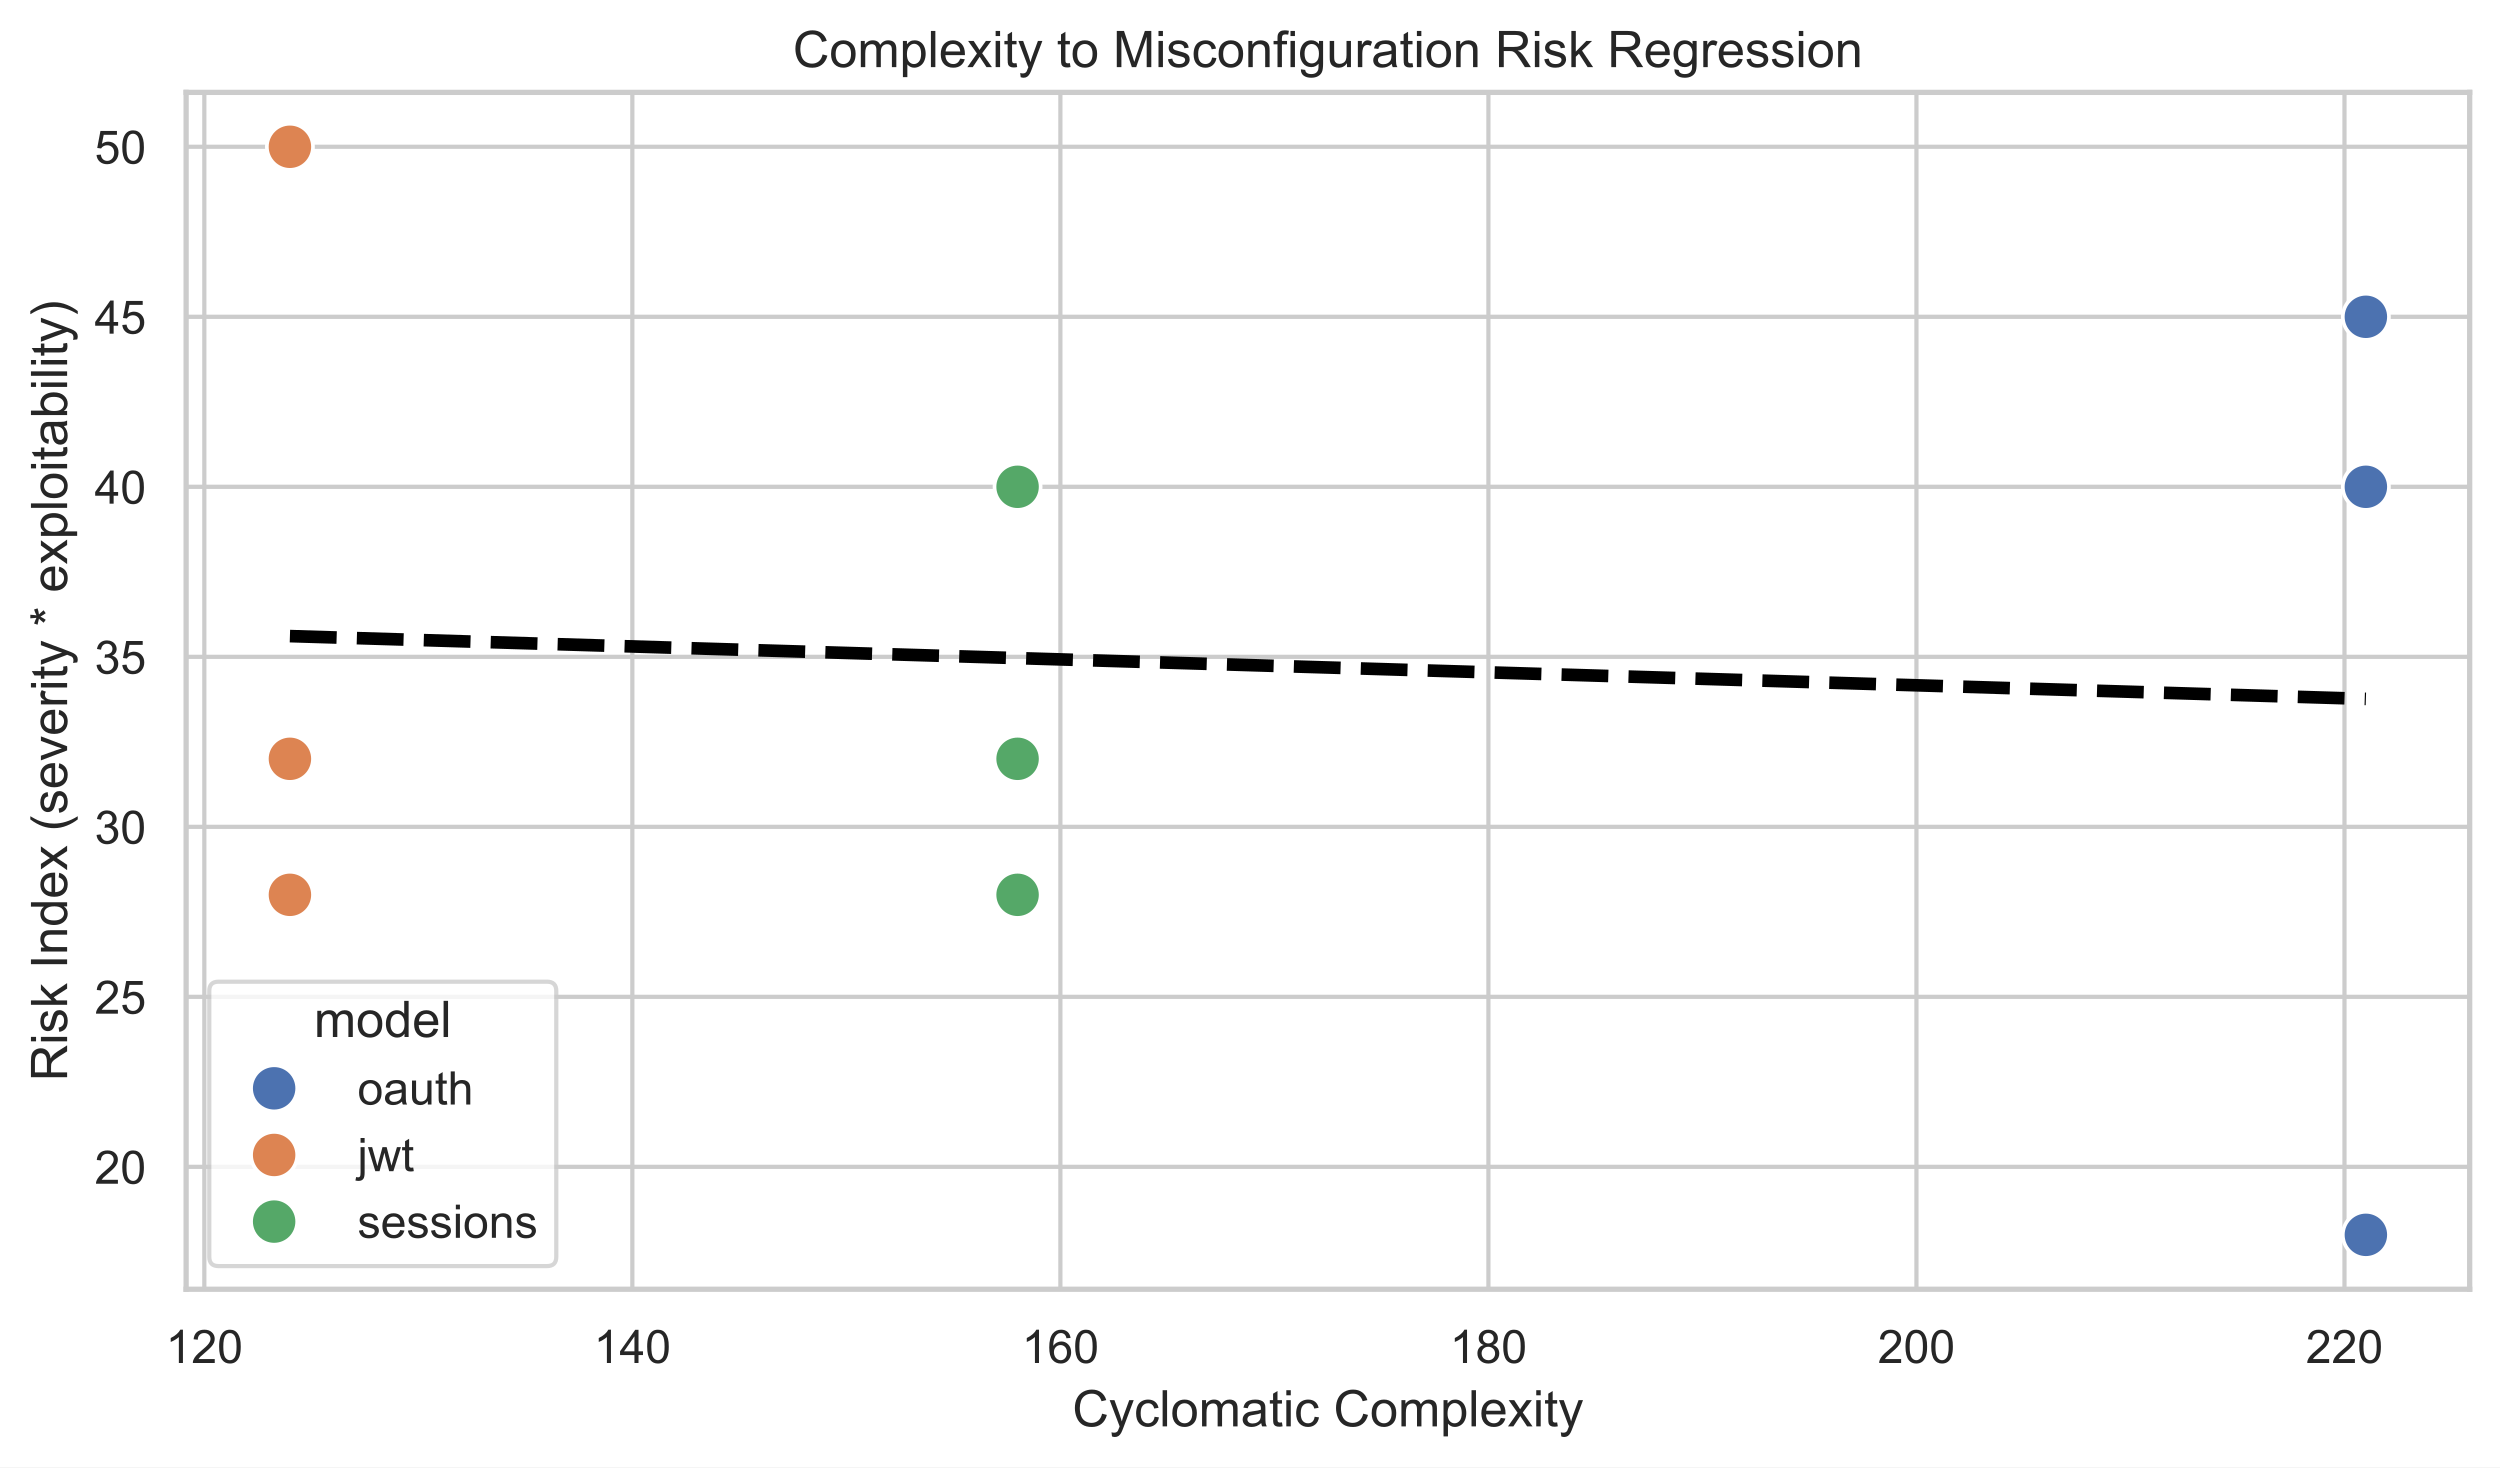
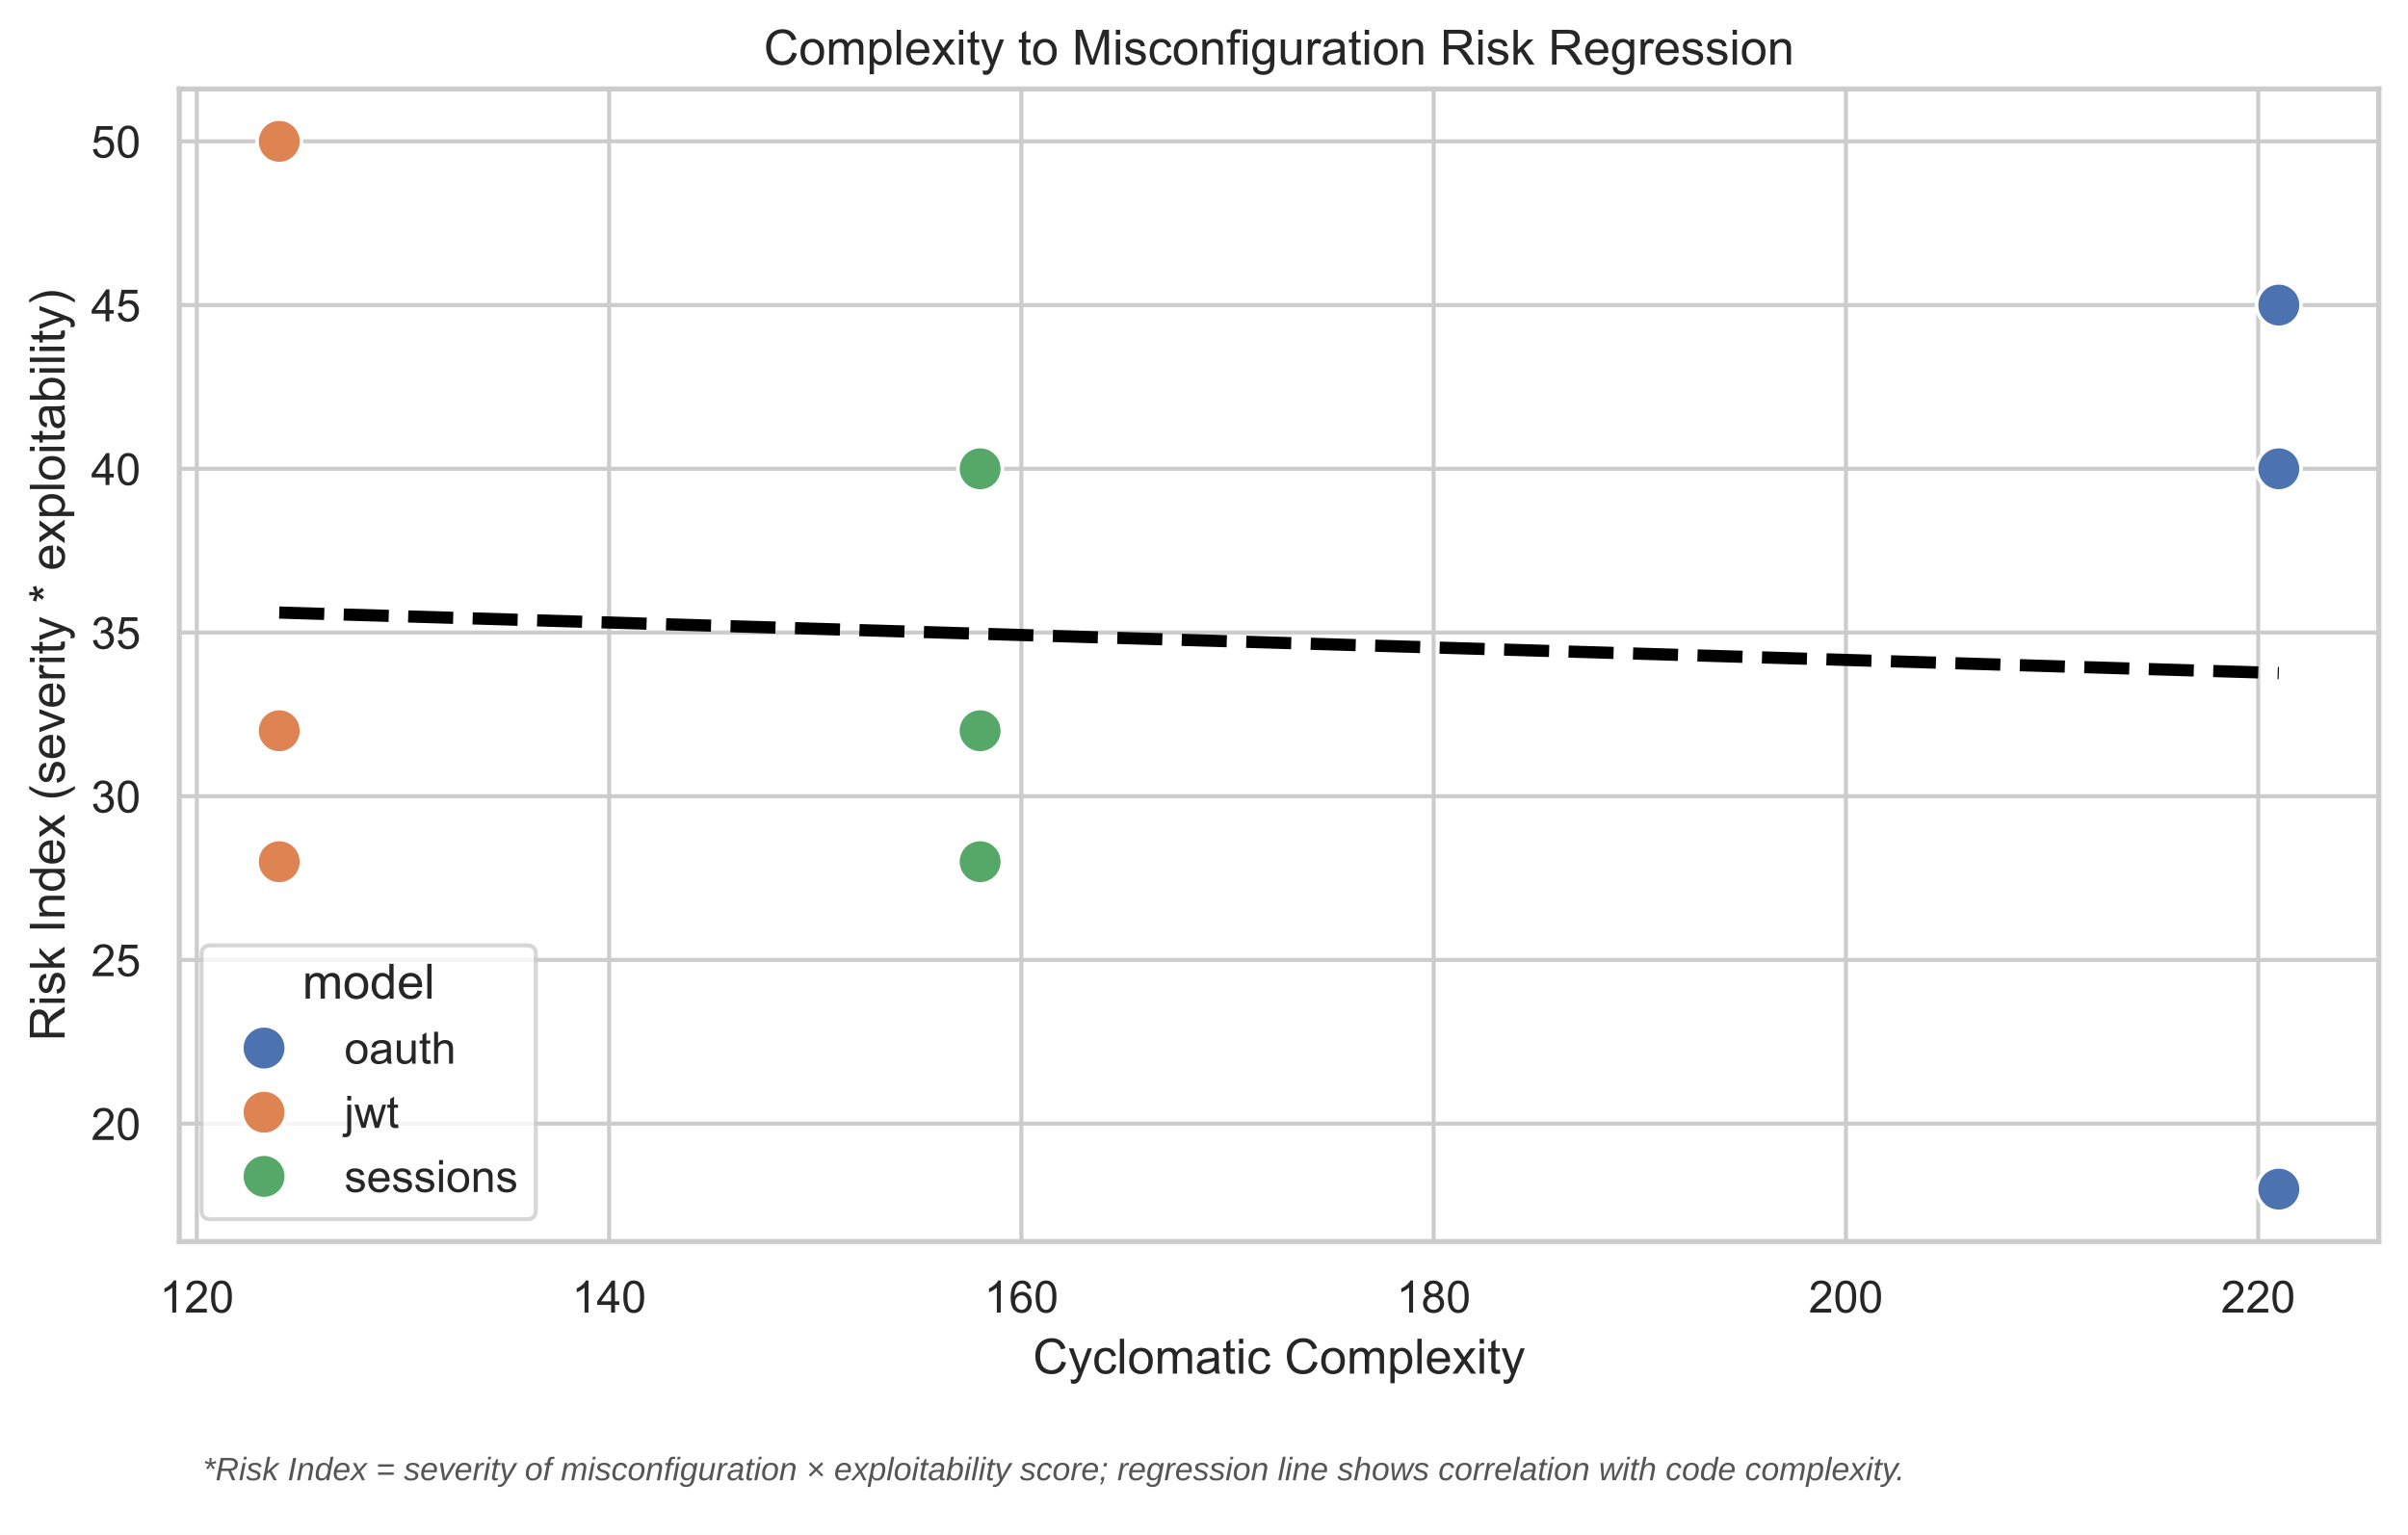
- <svg xmlns="http://www.w3.org/2000/svg" xmlns:xlink="http://www.w3.org/1999/xlink" width="593.64pt" height="348.426pt" viewBox="0 0 593.64 348.426" version="1.1">
+ <svg xmlns="http://www.w3.org/2000/svg" xmlns:xlink="http://www.w3.org/1999/xlink" width="593.64pt" height="378.426pt" viewBox="0 0 593.64 378.426" version="1.1">
  <defs>
    <style type="text/css">*{stroke-linejoin: round; stroke-linecap: butt}</style>
  </defs>
  <g id="figure_1">
    <g id="patch_1">
-       <path d="M 0 348.426  L 593.64 348.426  L 593.64 0  L 0 0  z " style="fill: #ffffff" />
+       <path d="M 0 378.426  L 593.64 378.426  L 593.64 0  L 0 0  z " style="fill: #ffffff" />
    </g>
    <g id="axes_1">
      <g id="patch_2">
        <path d="M 44.196 306.14  L 586.44 306.14  L 586.44 21.936  L 44.196 21.936  z " style="fill: #ffffff" />
      </g>
      <g id="matplotlib.axis_1">
        <g id="xtick_1">
          <g id="line2d_1">
            <path d="M 48.516 306.14  L 48.516 21.936  " clip-path="url(#p06d125e34f)" style="fill: none; stroke: #cccccc; stroke-linecap: round" />
          </g>
          <g id="text_1">
            <g style="fill: #262626" transform="translate(39.34012 323.6488) scale(0.11 -0.11)">
              <defs>
                <path id="ArialMT-14" d="M 2384 0  L 1822 0  L 1822 3584  Q 1619 3391 1289 3197  Q 959 3003 697 2906  L 697 3450  Q 1169 3672 1522 3987  Q 1875 4303 2022 4600  L 2384 4600  L 2384 0  z " transform="scale(0.015625)" />
                <path id="ArialMT-15" d="M 3222 541  L 3222 0  L 194 0  Q 188 203 259 391  Q 375 700 629 1000  Q 884 1300 1366 1694  Q 2113 2306 2375 2664  Q 2638 3022 2638 3341  Q 2638 3675 2398 3904  Q 2159 4134 1775 4134  Q 1369 4134 1125 3890  Q 881 3647 878 3216  L 300 3275  Q 359 3922 746 4261  Q 1134 4600 1788 4600  Q 2447 4600 2831 4234  Q 3216 3869 3216 3328  Q 3216 3053 3103 2787  Q 2991 2522 2730 2228  Q 2469 1934 1863 1422  Q 1356 997 1212 845  Q 1069 694 975 541  L 3222 541  z " transform="scale(0.015625)" />
                <path id="ArialMT-13" d="M 266 2259  Q 266 3072 433 3567  Q 600 4063 929 4331  Q 1259 4600 1759 4600  Q 2128 4600 2406 4451  Q 2684 4303 2865 4023  Q 3047 3744 3150 3342  Q 3253 2941 3253 2259  Q 3253 1453 3087 958  Q 2922 463 2592 192  Q 2263 -78 1759 -78  Q 1097 -78 719 397  Q 266 969 266 2259  z M 844 2259  Q 844 1131 1108 757  Q 1372 384 1759 384  Q 2147 384 2411 759  Q 2675 1134 2675 2259  Q 2675 3391 2411 3762  Q 2147 4134 1753 4134  Q 1366 4134 1134 3806  Q 844 3388 844 2259  z " transform="scale(0.015625)" />
              </defs>
              <use xlink:href="#ArialMT-14" />
              <use xlink:href="#ArialMT-15" transform="translate(55.60938 0)" />
              <use xlink:href="#ArialMT-13" transform="translate(111.2188 0)" />
            </g>
          </g>
        </g>
        <g id="xtick_2">
          <g id="line2d_2">
            <path d="M 150.155 306.14  L 150.155 21.936  " clip-path="url(#p06d125e34f)" style="fill: none; stroke: #cccccc; stroke-linecap: round" />
          </g>
          <g id="text_2">
            <g style="fill: #262626" transform="translate(140.979 323.6488) scale(0.11 -0.11)">
              <defs>
                <path id="ArialMT-17" d="M 2069 0  L 2069 1097  L 81 1097  L 81 1613  L 2172 4581  L 2631 4581  L 2631 1613  L 3250 1613  L 3250 1097  L 2631 1097  L 2631 0  L 2069 0  z M 2069 1613  L 2069 3678  L 634 1613  L 2069 1613  z " transform="scale(0.015625)" />
              </defs>
              <use xlink:href="#ArialMT-14" />
              <use xlink:href="#ArialMT-17" transform="translate(55.60938 0)" />
              <use xlink:href="#ArialMT-13" transform="translate(111.2188 0)" />
            </g>
          </g>
        </g>
        <g id="xtick_3">
          <g id="line2d_3">
            <path d="M 251.794 306.14  L 251.794 21.936  " clip-path="url(#p06d125e34f)" style="fill: none; stroke: #cccccc; stroke-linecap: round" />
          </g>
          <g id="text_3">
            <g style="fill: #262626" transform="translate(242.618 323.6488) scale(0.11 -0.11)">
              <defs>
                <path id="ArialMT-19" d="M 3184 3459  L 2625 3416  Q 2550 3747 2413 3897  Q 2184 4138 1850 4138  Q 1581 4138 1378 3988  Q 1113 3794 959 3422  Q 806 3050 800 2363  Q 1003 2672 1297 2822  Q 1591 2972 1913 2972  Q 2475 2972 2870 2558  Q 3266 2144 3266 1488  Q 3266 1056 3080 686  Q 2894 316 2569 119  Q 2244 -78 1831 -78  Q 1128 -78 684 439  Q 241 956 241 2144  Q 241 3472 731 4075  Q 1159 4600 1884 4600  Q 2425 4600 2770 4297  Q 3116 3994 3184 3459  z M 888 1484  Q 888 1194 1011 928  Q 1134 663 1356 523  Q 1578 384 1822 384  Q 2178 384 2434 671  Q 2691 959 2691 1453  Q 2691 1928 2437 2201  Q 2184 2475 1800 2475  Q 1419 2475 1153 2201  Q 888 1928 888 1484  z " transform="scale(0.015625)" />
              </defs>
              <use xlink:href="#ArialMT-14" />
              <use xlink:href="#ArialMT-19" transform="translate(55.60938 0)" />
              <use xlink:href="#ArialMT-13" transform="translate(111.2188 0)" />
            </g>
          </g>
        </g>
        <g id="xtick_4">
          <g id="line2d_4">
            <path d="M 353.432 306.14  L 353.432 21.936  " clip-path="url(#p06d125e34f)" style="fill: none; stroke: #cccccc; stroke-linecap: round" />
          </g>
          <g id="text_4">
            <g style="fill: #262626" transform="translate(344.2569 323.6488) scale(0.11 -0.11)">
              <defs>
                <path id="ArialMT-1b" d="M 1131 2484  Q 781 2613 612 2850  Q 444 3088 444 3419  Q 444 3919 803 4259  Q 1163 4600 1759 4600  Q 2359 4600 2725 4251  Q 3091 3903 3091 3403  Q 3091 3084 2923 2848  Q 2756 2613 2416 2484  Q 2838 2347 3058 2040  Q 3278 1734 3278 1309  Q 3278 722 2862 322  Q 2447 -78 1769 -78  Q 1091 -78 675 323  Q 259 725 259 1325  Q 259 1772 486 2073  Q 713 2375 1131 2484  z M 1019 3438  Q 1019 3113 1228 2906  Q 1438 2700 1772 2700  Q 2097 2700 2305 2904  Q 2513 3109 2513 3406  Q 2513 3716 2298 3927  Q 2084 4138 1766 4138  Q 1444 4138 1231 3931  Q 1019 3725 1019 3438  z M 838 1322  Q 838 1081 952 856  Q 1066 631 1291 507  Q 1516 384 1775 384  Q 2178 384 2440 643  Q 2703 903 2703 1303  Q 2703 1709 2433 1975  Q 2163 2241 1756 2241  Q 1359 2241 1098 1978  Q 838 1716 838 1322  z " transform="scale(0.015625)" />
              </defs>
              <use xlink:href="#ArialMT-14" />
              <use xlink:href="#ArialMT-1b" transform="translate(55.60938 0)" />
              <use xlink:href="#ArialMT-13" transform="translate(111.2188 0)" />
            </g>
          </g>
        </g>
        <g id="xtick_5">
          <g id="line2d_5">
            <path d="M 455.071 306.14  L 455.071 21.936  " clip-path="url(#p06d125e34f)" style="fill: none; stroke: #cccccc; stroke-linecap: round" />
          </g>
          <g id="text_5">
            <g style="fill: #262626" transform="translate(445.8958 323.6488) scale(0.11 -0.11)">
              <use xlink:href="#ArialMT-15" />
              <use xlink:href="#ArialMT-13" transform="translate(55.60938 0)" />
              <use xlink:href="#ArialMT-13" transform="translate(111.2188 0)" />
            </g>
          </g>
        </g>
        <g id="xtick_6">
          <g id="line2d_6">
            <path d="M 556.71 306.14  L 556.71 21.936  " clip-path="url(#p06d125e34f)" style="fill: none; stroke: #cccccc; stroke-linecap: round" />
          </g>
          <g id="text_6">
            <g style="fill: #262626" transform="translate(547.5348 323.6488) scale(0.11 -0.11)">
              <use xlink:href="#ArialMT-15" />
              <use xlink:href="#ArialMT-15" transform="translate(55.60938 0)" />
              <use xlink:href="#ArialMT-13" transform="translate(111.2188 0)" />
            </g>
          </g>
        </g>
        <g id="text_7">
          <g style="fill: #262626" transform="translate(254.64 338.7001) scale(0.12 -0.12)">
            <defs>
              <path id="ArialMT-26" d="M 3763 1606  L 4369 1453  Q 4178 706 3683 314  Q 3188 -78 2472 -78  Q 1731 -78 1267 223  Q 803 525 561 1097  Q 319 1669 319 2325  Q 319 3041 592 3573  Q 866 4106 1370 4382  Q 1875 4659 2481 4659  Q 3169 4659 3637 4309  Q 4106 3959 4291 3325  L 3694 3184  Q 3534 3684 3231 3912  Q 2928 4141 2469 4141  Q 1941 4141 1586 3887  Q 1231 3634 1087 3207  Q 944 2781 944 2328  Q 944 1744 1114 1308  Q 1284 872 1643 656  Q 2003 441 2422 441  Q 2931 441 3284 734  Q 3638 1028 3763 1606  z " transform="scale(0.015625)" />
              <path id="ArialMT-5c" d="M 397 -1278  L 334 -750  Q 519 -800 656 -800  Q 844 -800 956 -737  Q 1069 -675 1141 -563  Q 1194 -478 1313 -144  Q 1328 -97 1363 -6  L 103 3319  L 709 3319  L 1400 1397  Q 1534 1031 1641 628  Q 1738 1016 1872 1384  L 2581 3319  L 3144 3319  L 1881 -56  Q 1678 -603 1566 -809  Q 1416 -1088 1222 -1217  Q 1028 -1347 759 -1347  Q 597 -1347 397 -1278  z " transform="scale(0.015625)" />
              <path id="ArialMT-46" d="M 2588 1216  L 3141 1144  Q 3050 572 2676 248  Q 2303 -75 1759 -75  Q 1078 -75 664 370  Q 250 816 250 1647  Q 250 2184 428 2587  Q 606 2991 970 3192  Q 1334 3394 1763 3394  Q 2303 3394 2647 3120  Q 2991 2847 3088 2344  L 2541 2259  Q 2463 2594 2264 2762  Q 2066 2931 1784 2931  Q 1359 2931 1093 2626  Q 828 2322 828 1663  Q 828 994 1084 691  Q 1341 388 1753 388  Q 2084 388 2306 591  Q 2528 794 2588 1216  z " transform="scale(0.015625)" />
              <path id="ArialMT-4f" d="M 409 0  L 409 4581  L 972 4581  L 972 0  L 409 0  z " transform="scale(0.015625)" />
              <path id="ArialMT-52" d="M 213 1659  Q 213 2581 725 3025  Q 1153 3394 1769 3394  Q 2453 3394 2887 2945  Q 3322 2497 3322 1706  Q 3322 1066 3130 698  Q 2938 331 2570 128  Q 2203 -75 1769 -75  Q 1072 -75 642 372  Q 213 819 213 1659  z M 791 1659  Q 791 1022 1069 705  Q 1347 388 1769 388  Q 2188 388 2466 706  Q 2744 1025 2744 1678  Q 2744 2294 2464 2611  Q 2184 2928 1769 2928  Q 1347 2928 1069 2612  Q 791 2297 791 1659  z " transform="scale(0.015625)" />
              <path id="ArialMT-50" d="M 422 0  L 422 3319  L 925 3319  L 925 2853  Q 1081 3097 1340 3245  Q 1600 3394 1931 3394  Q 2300 3394 2536 3241  Q 2772 3088 2869 2813  Q 3263 3394 3894 3394  Q 4388 3394 4653 3120  Q 4919 2847 4919 2278  L 4919 0  L 4359 0  L 4359 2091  Q 4359 2428 4304 2576  Q 4250 2725 4106 2815  Q 3963 2906 3769 2906  Q 3419 2906 3187 2673  Q 2956 2441 2956 1928  L 2956 0  L 2394 0  L 2394 2156  Q 2394 2531 2256 2718  Q 2119 2906 1806 2906  Q 1569 2906 1367 2781  Q 1166 2656 1075 2415  Q 984 2175 984 1722  L 984 0  L 422 0  z " transform="scale(0.015625)" />
              <path id="ArialMT-44" d="M 2588 409  Q 2275 144 1986 34  Q 1697 -75 1366 -75  Q 819 -75 525 192  Q 231 459 231 875  Q 231 1119 342 1320  Q 453 1522 633 1644  Q 813 1766 1038 1828  Q 1203 1872 1538 1913  Q 2219 1994 2541 2106  Q 2544 2222 2544 2253  Q 2544 2597 2384 2738  Q 2169 2928 1744 2928  Q 1347 2928 1158 2789  Q 969 2650 878 2297  L 328 2372  Q 403 2725 575 2942  Q 747 3159 1072 3276  Q 1397 3394 1825 3394  Q 2250 3394 2515 3294  Q 2781 3194 2906 3042  Q 3031 2891 3081 2659  Q 3109 2516 3109 2141  L 3109 1391  Q 3109 606 3145 398  Q 3181 191 3288 0  L 2700 0  Q 2613 175 2588 409  z M 2541 1666  Q 2234 1541 1622 1453  Q 1275 1403 1131 1340  Q 988 1278 909 1158  Q 831 1038 831 891  Q 831 666 1001 516  Q 1172 366 1500 366  Q 1825 366 2078 508  Q 2331 650 2450 897  Q 2541 1088 2541 1459  L 2541 1666  z " transform="scale(0.015625)" />
              <path id="ArialMT-57" d="M 1650 503  L 1731 6  Q 1494 -44 1306 -44  Q 1000 -44 831 53  Q 663 150 594 308  Q 525 466 525 972  L 525 2881  L 113 2881  L 113 3319  L 525 3319  L 525 4141  L 1084 4478  L 1084 3319  L 1650 3319  L 1650 2881  L 1084 2881  L 1084 941  Q 1084 700 1114 631  Q 1144 563 1211 522  Q 1278 481 1403 481  Q 1497 481 1650 503  z " transform="scale(0.015625)" />
              <path id="ArialMT-4c" d="M 425 3934  L 425 4581  L 988 4581  L 988 3934  L 425 3934  z M 425 0  L 425 3319  L 988 3319  L 988 0  L 425 0  z " transform="scale(0.015625)" />
              <path id="ArialMT-3" transform="scale(0.015625)" />
              <path id="ArialMT-53" d="M 422 -1272  L 422 3319  L 934 3319  L 934 2888  Q 1116 3141 1344 3267  Q 1572 3394 1897 3394  Q 2322 3394 2647 3175  Q 2972 2956 3137 2557  Q 3303 2159 3303 1684  Q 3303 1175 3120 767  Q 2938 359 2589 142  Q 2241 -75 1856 -75  Q 1575 -75 1351 44  Q 1128 163 984 344  L 984 -1272  L 422 -1272  z M 931 1641  Q 931 1000 1190 694  Q 1450 388 1819 388  Q 2194 388 2461 705  Q 2728 1022 2728 1688  Q 2728 2322 2467 2637  Q 2206 2953 1844 2953  Q 1484 2953 1207 2617  Q 931 2281 931 1641  z " transform="scale(0.015625)" />
              <path id="ArialMT-48" d="M 2694 1069  L 3275 997  Q 3138 488 2766 206  Q 2394 -75 1816 -75  Q 1088 -75 661 373  Q 234 822 234 1631  Q 234 2469 665 2931  Q 1097 3394 1784 3394  Q 2450 3394 2872 2941  Q 3294 2488 3294 1666  Q 3294 1616 3291 1516  L 816 1516  Q 847 969 1125 678  Q 1403 388 1819 388  Q 2128 388 2347 550  Q 2566 713 2694 1069  z M 847 1978  L 2700 1978  Q 2663 2397 2488 2606  Q 2219 2931 1791 2931  Q 1403 2931 1139 2672  Q 875 2413 847 1978  z " transform="scale(0.015625)" />
              <path id="ArialMT-5b" d="M 47 0  L 1259 1725  L 138 3319  L 841 3319  L 1350 2541  Q 1494 2319 1581 2169  Q 1719 2375 1834 2534  L 2394 3319  L 3066 3319  L 1919 1756  L 3153 0  L 2463 0  L 1781 1031  L 1600 1309  L 728 0  L 47 0  z " transform="scale(0.015625)" />
            </defs>
            <use xlink:href="#ArialMT-26" />
            <use xlink:href="#ArialMT-5c" transform="translate(72.21875 0)" />
            <use xlink:href="#ArialMT-46" transform="translate(122.2188 0)" />
            <use xlink:href="#ArialMT-4f" transform="translate(172.2188 0)" />
            <use xlink:href="#ArialMT-52" transform="translate(194.4375 0)" />
            <use xlink:href="#ArialMT-50" transform="translate(250.0469 0)" />
            <use xlink:href="#ArialMT-44" transform="translate(333.3438 0)" />
            <use xlink:href="#ArialMT-57" transform="translate(388.9531 0)" />
            <use xlink:href="#ArialMT-4c" transform="translate(416.7344 0)" />
            <use xlink:href="#ArialMT-46" transform="translate(438.9531 0)" />
            <use xlink:href="#ArialMT-3" transform="translate(488.9531 0)" />
            <use xlink:href="#ArialMT-26" transform="translate(516.7344 0)" />
            <use xlink:href="#ArialMT-52" transform="translate(588.9531 0)" />
            <use xlink:href="#ArialMT-50" transform="translate(644.5625 0)" />
            <use xlink:href="#ArialMT-53" transform="translate(727.8594 0)" />
            <use xlink:href="#ArialMT-4f" transform="translate(783.4688 0)" />
            <use xlink:href="#ArialMT-48" transform="translate(805.6875 0)" />
            <use xlink:href="#ArialMT-5b" transform="translate(861.2969 0)" />
            <use xlink:href="#ArialMT-4c" transform="translate(911.2969 0)" />
            <use xlink:href="#ArialMT-57" transform="translate(933.5156 0)" />
            <use xlink:href="#ArialMT-5c" transform="translate(961.2969 0)" />
          </g>
        </g>
      </g>
      <g id="matplotlib.axis_2">
        <g id="ytick_1">
          <g id="line2d_7">
            <path d="M 44.196 277.074  L 586.44 277.074  " clip-path="url(#p06d125e34f)" style="fill: none; stroke: #cccccc; stroke-linecap: round" />
          </g>
          <g id="text_8">
            <g style="fill: #262626" transform="translate(22.46195 281.0783) scale(0.11 -0.11)">
              <use xlink:href="#ArialMT-15" />
              <use xlink:href="#ArialMT-13" transform="translate(55.60938 0)" />
            </g>
          </g>
        </g>
        <g id="ytick_2">
          <g id="line2d_8">
            <path d="M 44.196 236.704  L 586.44 236.704  " clip-path="url(#p06d125e34f)" style="fill: none; stroke: #cccccc; stroke-linecap: round" />
          </g>
          <g id="text_9">
            <g style="fill: #262626" transform="translate(22.46195 240.7084) scale(0.11 -0.11)">
              <defs>
                <path id="ArialMT-18" d="M 266 1200  L 856 1250  Q 922 819 1161 601  Q 1400 384 1738 384  Q 2144 384 2425 690  Q 2706 997 2706 1503  Q 2706 1984 2436 2262  Q 2166 2541 1728 2541  Q 1456 2541 1237 2417  Q 1019 2294 894 2097  L 366 2166  L 809 4519  L 3088 4519  L 3088 3981  L 1259 3981  L 1013 2750  Q 1425 3038 1878 3038  Q 2478 3038 2890 2622  Q 3303 2206 3303 1553  Q 3303 931 2941 478  Q 2500 -78 1738 -78  Q 1113 -78 717 272  Q 322 622 266 1200  z " transform="scale(0.015625)" />
              </defs>
              <use xlink:href="#ArialMT-15" />
              <use xlink:href="#ArialMT-18" transform="translate(55.60938 0)" />
            </g>
          </g>
        </g>
        <g id="ytick_3">
          <g id="line2d_9">
            <path d="M 44.196 196.334  L 586.44 196.334  " clip-path="url(#p06d125e34f)" style="fill: none; stroke: #cccccc; stroke-linecap: round" />
          </g>
          <g id="text_10">
            <g style="fill: #262626" transform="translate(22.46195 200.3385) scale(0.11 -0.11)">
              <defs>
                <path id="ArialMT-16" d="M 269 1209  L 831 1284  Q 928 806 1161 595  Q 1394 384 1728 384  Q 2125 384 2398 659  Q 2672 934 2672 1341  Q 2672 1728 2419 1979  Q 2166 2231 1775 2231  Q 1616 2231 1378 2169  L 1441 2663  Q 1497 2656 1531 2656  Q 1891 2656 2178 2843  Q 2466 3031 2466 3422  Q 2466 3731 2256 3934  Q 2047 4138 1716 4138  Q 1388 4138 1169 3931  Q 950 3725 888 3313  L 325 3413  Q 428 3978 793 4289  Q 1159 4600 1703 4600  Q 2078 4600 2393 4439  Q 2709 4278 2876 4000  Q 3044 3722 3044 3409  Q 3044 3113 2884 2869  Q 2725 2625 2413 2481  Q 2819 2388 3044 2092  Q 3269 1797 3269 1353  Q 3269 753 2831 336  Q 2394 -81 1725 -81  Q 1122 -81 723 278  Q 325 638 269 1209  z " transform="scale(0.015625)" />
              </defs>
              <use xlink:href="#ArialMT-16" />
              <use xlink:href="#ArialMT-13" transform="translate(55.60938 0)" />
            </g>
          </g>
        </g>
        <g id="ytick_4">
          <g id="line2d_10">
            <path d="M 44.196 155.964  L 586.44 155.964  " clip-path="url(#p06d125e34f)" style="fill: none; stroke: #cccccc; stroke-linecap: round" />
          </g>
          <g id="text_11">
            <g style="fill: #262626" transform="translate(22.46195 159.9686) scale(0.11 -0.11)">
              <use xlink:href="#ArialMT-16" />
              <use xlink:href="#ArialMT-18" transform="translate(55.60938 0)" />
            </g>
          </g>
        </g>
        <g id="ytick_5">
          <g id="line2d_11">
            <path d="M 44.196 115.595  L 586.44 115.595  " clip-path="url(#p06d125e34f)" style="fill: none; stroke: #cccccc; stroke-linecap: round" />
          </g>
          <g id="text_12">
            <g style="fill: #262626" transform="translate(22.46195 119.5987) scale(0.11 -0.11)">
              <use xlink:href="#ArialMT-17" />
              <use xlink:href="#ArialMT-13" transform="translate(55.60938 0)" />
            </g>
          </g>
        </g>
        <g id="ytick_6">
          <g id="line2d_12">
            <path d="M 44.196 75.225  L 586.44 75.225  " clip-path="url(#p06d125e34f)" style="fill: none; stroke: #cccccc; stroke-linecap: round" />
          </g>
          <g id="text_13">
            <g style="fill: #262626" transform="translate(22.46195 79.22876) scale(0.11 -0.11)">
              <use xlink:href="#ArialMT-17" />
              <use xlink:href="#ArialMT-18" transform="translate(55.60938 0)" />
            </g>
          </g>
        </g>
        <g id="ytick_7">
          <g id="line2d_13">
            <path d="M 44.196 34.855  L 586.44 34.855  " clip-path="url(#p06d125e34f)" style="fill: none; stroke: #cccccc; stroke-linecap: round" />
          </g>
          <g id="text_14">
            <g style="fill: #262626" transform="translate(22.46195 38.85885) scale(0.11 -0.11)">
              <use xlink:href="#ArialMT-18" />
              <use xlink:href="#ArialMT-13" transform="translate(55.60938 0)" />
            </g>
          </g>
        </g>
        <g id="text_15">
          <g style="fill: #262626" transform="translate(15.93633 256.7328) rotate(-90) scale(0.12 -0.12)">
            <defs>
              <path id="ArialMT-35" d="M 503 0  L 503 4581  L 2534 4581  Q 3147 4581 3465 4457  Q 3784 4334 3975 4021  Q 4166 3709 4166 3331  Q 4166 2844 3850 2509  Q 3534 2175 2875 2084  Q 3116 1969 3241 1856  Q 3506 1613 3744 1247  L 4541 0  L 3778 0  L 3172 953  Q 2906 1366 2734 1584  Q 2563 1803 2427 1890  Q 2291 1978 2150 2013  Q 2047 2034 1813 2034  L 1109 2034  L 1109 0  L 503 0  z M 1109 2559  L 2413 2559  Q 2828 2559 3062 2645  Q 3297 2731 3419 2920  Q 3541 3109 3541 3331  Q 3541 3656 3305 3865  Q 3069 4075 2559 4075  L 1109 4075  L 1109 2559  z " transform="scale(0.015625)" />
              <path id="ArialMT-56" d="M 197 991  L 753 1078  Q 800 744 1014 566  Q 1228 388 1613 388  Q 2000 388 2187 545  Q 2375 703 2375 916  Q 2375 1106 2209 1216  Q 2094 1291 1634 1406  Q 1016 1563 777 1677  Q 538 1791 414 1992  Q 291 2194 291 2438  Q 291 2659 392 2848  Q 494 3038 669 3163  Q 800 3259 1026 3326  Q 1253 3394 1513 3394  Q 1903 3394 2198 3281  Q 2494 3169 2634 2976  Q 2775 2784 2828 2463  L 2278 2388  Q 2241 2644 2061 2787  Q 1881 2931 1553 2931  Q 1166 2931 1000 2803  Q 834 2675 834 2503  Q 834 2394 903 2306  Q 972 2216 1119 2156  Q 1203 2125 1616 2013  Q 2213 1853 2448 1751  Q 2684 1650 2818 1456  Q 2953 1263 2953 975  Q 2953 694 2789 445  Q 2625 197 2315 61  Q 2006 -75 1616 -75  Q 969 -75 630 194  Q 291 463 197 991  z " transform="scale(0.015625)" />
              <path id="ArialMT-4e" d="M 425 0  L 425 4581  L 988 4581  L 988 1969  L 2319 3319  L 3047 3319  L 1778 2088  L 3175 0  L 2481 0  L 1384 1697  L 988 1316  L 988 0  L 425 0  z " transform="scale(0.015625)" />
              <path id="ArialMT-2c" d="M 597 0  L 597 4581  L 1203 4581  L 1203 0  L 597 0  z " transform="scale(0.015625)" />
              <path id="ArialMT-51" d="M 422 0  L 422 3319  L 928 3319  L 928 2847  Q 1294 3394 1984 3394  Q 2284 3394 2536 3286  Q 2788 3178 2913 3003  Q 3038 2828 3088 2588  Q 3119 2431 3119 2041  L 3119 0  L 2556 0  L 2556 2019  Q 2556 2363 2490 2533  Q 2425 2703 2258 2804  Q 2091 2906 1866 2906  Q 1506 2906 1245 2678  Q 984 2450 984 1813  L 984 0  L 422 0  z " transform="scale(0.015625)" />
              <path id="ArialMT-47" d="M 2575 0  L 2575 419  Q 2259 -75 1647 -75  Q 1250 -75 917 144  Q 584 363 401 755  Q 219 1147 219 1656  Q 219 2153 384 2558  Q 550 2963 881 3178  Q 1213 3394 1622 3394  Q 1922 3394 2156 3267  Q 2391 3141 2538 2938  L 2538 4581  L 3097 4581  L 3097 0  L 2575 0  z M 797 1656  Q 797 1019 1065 703  Q 1334 388 1700 388  Q 2069 388 2326 689  Q 2584 991 2584 1609  Q 2584 2291 2321 2609  Q 2059 2928 1675 2928  Q 1300 2928 1048 2622  Q 797 2316 797 1656  z " transform="scale(0.015625)" />
              <path id="ArialMT-b" d="M 1497 -1347  Q 1031 -759 709 28  Q 388 816 388 1659  Q 388 2403 628 3084  Q 909 3875 1497 4659  L 1900 4659  Q 1522 4009 1400 3731  Q 1209 3300 1100 2831  Q 966 2247 966 1656  Q 966 153 1900 -1347  L 1497 -1347  z " transform="scale(0.015625)" />
              <path id="ArialMT-59" d="M 1344 0  L 81 3319  L 675 3319  L 1388 1331  Q 1503 1009 1600 663  Q 1675 925 1809 1294  L 2547 3319  L 3125 3319  L 1869 0  L 1344 0  z " transform="scale(0.015625)" />
              <path id="ArialMT-55" d="M 416 0  L 416 3319  L 922 3319  L 922 2816  Q 1116 3169 1280 3281  Q 1444 3394 1641 3394  Q 1925 3394 2219 3213  L 2025 2691  Q 1819 2813 1613 2813  Q 1428 2813 1281 2702  Q 1134 2591 1072 2394  Q 978 2094 978 1738  L 978 0  L 416 0  z " transform="scale(0.015625)" />
              <path id="ArialMT-d" d="M 200 3741  L 344 4184  Q 841 4009 1066 3881  Q 1006 4447 1003 4659  L 1456 4659  Q 1447 4350 1384 3884  Q 1706 4047 2122 4184  L 2266 3741  Q 1869 3609 1488 3566  Q 1678 3400 2025 2975  L 1650 2709  Q 1469 2956 1222 3381  Q 991 2941 816 2709  L 447 2975  Q 809 3422 966 3566  Q 563 3644 200 3741  z " transform="scale(0.015625)" />
              <path id="ArialMT-45" d="M 941 0  L 419 0  L 419 4581  L 981 4581  L 981 2947  Q 1338 3394 1891 3394  Q 2197 3394 2470 3270  Q 2744 3147 2920 2923  Q 3097 2700 3197 2384  Q 3297 2069 3297 1709  Q 3297 856 2875 390  Q 2453 -75 1863 -75  Q 1275 -75 941 416  L 941 0  z M 934 1684  Q 934 1088 1097 822  Q 1363 388 1816 388  Q 2184 388 2453 708  Q 2722 1028 2722 1663  Q 2722 2313 2464 2622  Q 2206 2931 1841 2931  Q 1472 2931 1203 2611  Q 934 2291 934 1684  z " transform="scale(0.015625)" />
              <path id="ArialMT-c" d="M 791 -1347  L 388 -1347  Q 1322 153 1322 1656  Q 1322 2244 1188 2822  Q 1081 3291 891 3722  Q 769 4003 388 4659  L 791 4659  Q 1378 3875 1659 3084  Q 1900 2403 1900 1659  Q 1900 816 1576 28  Q 1253 -759 791 -1347  z " transform="scale(0.015625)" />
            </defs>
            <use xlink:href="#ArialMT-35" />
            <use xlink:href="#ArialMT-4c" transform="translate(72.21875 0)" />
            <use xlink:href="#ArialMT-56" transform="translate(94.4375 0)" />
            <use xlink:href="#ArialMT-4e" transform="translate(144.4375 0)" />
            <use xlink:href="#ArialMT-3" transform="translate(194.4375 0)" />
            <use xlink:href="#ArialMT-2c" transform="translate(222.2188 0)" />
            <use xlink:href="#ArialMT-51" transform="translate(250 0)" />
            <use xlink:href="#ArialMT-47" transform="translate(305.6094 0)" />
            <use xlink:href="#ArialMT-48" transform="translate(361.2188 0)" />
            <use xlink:href="#ArialMT-5b" transform="translate(416.8281 0)" />
            <use xlink:href="#ArialMT-3" transform="translate(466.8281 0)" />
            <use xlink:href="#ArialMT-b" transform="translate(494.6094 0)" />
            <use xlink:href="#ArialMT-56" transform="translate(527.9062 0)" />
            <use xlink:href="#ArialMT-48" transform="translate(577.9062 0)" />
            <use xlink:href="#ArialMT-59" transform="translate(633.5156 0)" />
            <use xlink:href="#ArialMT-48" transform="translate(683.5156 0)" />
            <use xlink:href="#ArialMT-55" transform="translate(739.125 0)" />
            <use xlink:href="#ArialMT-4c" transform="translate(772.4219 0)" />
            <use xlink:href="#ArialMT-57" transform="translate(794.6406 0)" />
            <use xlink:href="#ArialMT-5c" transform="translate(822.4219 0)" />
            <use xlink:href="#ArialMT-3" transform="translate(872.4219 0)" />
            <use xlink:href="#ArialMT-d" transform="translate(900.2031 0)" />
            <use xlink:href="#ArialMT-3" transform="translate(939.125 0)" />
            <use xlink:href="#ArialMT-48" transform="translate(966.9062 0)" />
            <use xlink:href="#ArialMT-5b" transform="translate(1022.516 0)" />
            <use xlink:href="#ArialMT-53" transform="translate(1072.516 0)" />
            <use xlink:href="#ArialMT-4f" transform="translate(1128.125 0)" />
            <use xlink:href="#ArialMT-52" transform="translate(1150.344 0)" />
            <use xlink:href="#ArialMT-4c" transform="translate(1205.953 0)" />
            <use xlink:href="#ArialMT-57" transform="translate(1228.172 0)" />
            <use xlink:href="#ArialMT-44" transform="translate(1255.953 0)" />
            <use xlink:href="#ArialMT-45" transform="translate(1311.562 0)" />
            <use xlink:href="#ArialMT-4c" transform="translate(1367.172 0)" />
            <use xlink:href="#ArialMT-4f" transform="translate(1389.391 0)" />
            <use xlink:href="#ArialMT-4c" transform="translate(1411.609 0)" />
            <use xlink:href="#ArialMT-57" transform="translate(1433.828 0)" />
            <use xlink:href="#ArialMT-5c" transform="translate(1461.609 0)" />
            <use xlink:href="#ArialMT-c" transform="translate(1511.609 0)" />
          </g>
        </g>
      </g>
      <g id="PathCollection_1">
        <defs>
          <path id="C0_0_423cbbb9ad" d="M 0 5.477  C 1.453 5.477 2.846 4.9 3.873 3.873  C 4.9 2.846 5.477 1.453 5.477 -0  C 5.477 -1.453 4.9 -2.846 3.873 -3.873  C 2.846 -4.9 1.453 -5.477 0 -5.477  C -1.453 -5.477 -2.846 -4.9 -3.873 -3.873  C -4.9 -2.846 -5.477 -1.453 -5.477 0  C -5.477 1.453 -4.9 2.846 -3.873 3.873  C -2.846 4.9 -1.453 5.477 0 5.477  z " />
        </defs>
        <g clip-path="url(#p06d125e34f)">
          <use xlink:href="#C0_0_423cbbb9ad" x="561.792" y="75.225" style="fill: #4c72b0; stroke: #ffffff; stroke-width: 0.876" />
        </g>
        <g clip-path="url(#p06d125e34f)">
          <use xlink:href="#C0_0_423cbbb9ad" x="561.792" y="115.595" style="fill: #4c72b0; stroke: #ffffff; stroke-width: 0.876" />
        </g>
        <g clip-path="url(#p06d125e34f)">
          <use xlink:href="#C0_0_423cbbb9ad" x="561.792" y="293.222" style="fill: #4c72b0; stroke: #ffffff; stroke-width: 0.876" />
        </g>
        <g clip-path="url(#p06d125e34f)">
          <use xlink:href="#C0_0_423cbbb9ad" x="68.843" y="180.186" style="fill: #dd8452; stroke: #ffffff; stroke-width: 0.876" />
        </g>
        <g clip-path="url(#p06d125e34f)">
          <use xlink:href="#C0_0_423cbbb9ad" x="68.843" y="34.855" style="fill: #dd8452; stroke: #ffffff; stroke-width: 0.876" />
        </g>
        <g clip-path="url(#p06d125e34f)">
          <use xlink:href="#C0_0_423cbbb9ad" x="68.843" y="212.482" style="fill: #dd8452; stroke: #ffffff; stroke-width: 0.876" />
        </g>
        <g clip-path="url(#p06d125e34f)">
          <use xlink:href="#C0_0_423cbbb9ad" x="241.63" y="115.595" style="fill: #55a868; stroke: #ffffff; stroke-width: 0.876" />
        </g>
        <g clip-path="url(#p06d125e34f)">
          <use xlink:href="#C0_0_423cbbb9ad" x="241.63" y="212.482" style="fill: #55a868; stroke: #ffffff; stroke-width: 0.876" />
        </g>
        <g clip-path="url(#p06d125e34f)">
          <use xlink:href="#C0_0_423cbbb9ad" x="241.63" y="180.186" style="fill: #55a868; stroke: #ffffff; stroke-width: 0.876" />
        </g>
      </g>
      <g id="line2d_14" />
      <g id="line2d_15" />
      <g id="line2d_16" />
      <g id="patch_3">
        <path d="M 44.196 306.14  L 44.196 21.936  " style="fill: none; stroke: #cccccc; stroke-width: 1.25; stroke-linejoin: miter; stroke-linecap: square" />
      </g>
      <g id="patch_4">
        <path d="M 586.44 306.14  L 586.44 21.936  " style="fill: none; stroke: #cccccc; stroke-width: 1.25; stroke-linejoin: miter; stroke-linecap: square" />
      </g>
      <g id="patch_5">
        <path d="M 44.196 306.14  L 586.44 306.14  " style="fill: none; stroke: #cccccc; stroke-width: 1.25; stroke-linejoin: miter; stroke-linecap: square" />
      </g>
      <g id="patch_6">
        <path d="M 44.196 21.936  L 586.44 21.936  " style="fill: none; stroke: #cccccc; stroke-width: 1.25; stroke-linejoin: miter; stroke-linecap: square" />
      </g>
      <g id="text_16">
        <g style="fill: #262626" transform="translate(188.2754 15.93633) scale(0.12 -0.12)">
          <defs>
            <path id="ArialMT-30" d="M 475 0  L 475 4581  L 1388 4581  L 2472 1338  Q 2622 884 2691 659  Q 2769 909 2934 1394  L 4031 4581  L 4847 4581  L 4847 0  L 4263 0  L 4263 3834  L 2931 0  L 2384 0  L 1059 3900  L 1059 0  L 475 0  z " transform="scale(0.015625)" />
            <path id="ArialMT-49" d="M 556 0  L 556 2881  L 59 2881  L 59 3319  L 556 3319  L 556 3672  Q 556 4006 616 4169  Q 697 4388 901 4523  Q 1106 4659 1475 4659  Q 1713 4659 2000 4603  L 1916 4113  Q 1741 4144 1584 4144  Q 1328 4144 1222 4034  Q 1116 3925 1116 3625  L 1116 3319  L 1763 3319  L 1763 2881  L 1116 2881  L 1116 0  L 556 0  z " transform="scale(0.015625)" />
            <path id="ArialMT-4a" d="M 319 -275  L 866 -356  Q 900 -609 1056 -725  Q 1266 -881 1628 -881  Q 2019 -881 2231 -725  Q 2444 -569 2519 -288  Q 2563 -116 2559 434  Q 2191 0 1641 0  Q 956 0 581 494  Q 206 988 206 1678  Q 206 2153 378 2554  Q 550 2956 876 3175  Q 1203 3394 1644 3394  Q 2231 3394 2613 2919  L 2613 3319  L 3131 3319  L 3131 450  Q 3131 -325 2973 -648  Q 2816 -972 2473 -1159  Q 2131 -1347 1631 -1347  Q 1038 -1347 672 -1080  Q 306 -813 319 -275  z M 784 1719  Q 784 1066 1043 766  Q 1303 466 1694 466  Q 2081 466 2343 764  Q 2606 1063 2606 1700  Q 2606 2309 2336 2618  Q 2066 2928 1684 2928  Q 1309 2928 1046 2623  Q 784 2319 784 1719  z " transform="scale(0.015625)" />
            <path id="ArialMT-58" d="M 2597 0  L 2597 488  Q 2209 -75 1544 -75  Q 1250 -75 995 37  Q 741 150 617 320  Q 494 491 444 738  Q 409 903 409 1263  L 409 3319  L 972 3319  L 972 1478  Q 972 1038 1006 884  Q 1059 663 1231 536  Q 1403 409 1656 409  Q 1909 409 2131 539  Q 2353 669 2445 892  Q 2538 1116 2538 1541  L 2538 3319  L 3100 3319  L 3100 0  L 2597 0  z " transform="scale(0.015625)" />
          </defs>
          <use xlink:href="#ArialMT-26" />
          <use xlink:href="#ArialMT-52" transform="translate(72.21875 0)" />
          <use xlink:href="#ArialMT-50" transform="translate(127.8281 0)" />
          <use xlink:href="#ArialMT-53" transform="translate(211.125 0)" />
          <use xlink:href="#ArialMT-4f" transform="translate(266.7344 0)" />
          <use xlink:href="#ArialMT-48" transform="translate(288.9531 0)" />
          <use xlink:href="#ArialMT-5b" transform="translate(344.5625 0)" />
          <use xlink:href="#ArialMT-4c" transform="translate(394.5625 0)" />
          <use xlink:href="#ArialMT-57" transform="translate(416.7812 0)" />
          <use xlink:href="#ArialMT-5c" transform="translate(444.5625 0)" />
          <use xlink:href="#ArialMT-3" transform="translate(494.5625 0)" />
          <use xlink:href="#ArialMT-57" transform="translate(522.3438 0)" />
          <use xlink:href="#ArialMT-52" transform="translate(550.125 0)" />
          <use xlink:href="#ArialMT-3" transform="translate(605.7344 0)" />
          <use xlink:href="#ArialMT-30" transform="translate(633.5156 0)" />
          <use xlink:href="#ArialMT-4c" transform="translate(716.8125 0)" />
          <use xlink:href="#ArialMT-56" transform="translate(739.0312 0)" />
          <use xlink:href="#ArialMT-46" transform="translate(789.0312 0)" />
          <use xlink:href="#ArialMT-52" transform="translate(839.0312 0)" />
          <use xlink:href="#ArialMT-51" transform="translate(894.6406 0)" />
          <use xlink:href="#ArialMT-49" transform="translate(950.25 0)" />
          <use xlink:href="#ArialMT-4c" transform="translate(978.0312 0)" />
          <use xlink:href="#ArialMT-4a" transform="translate(1000.25 0)" />
          <use xlink:href="#ArialMT-58" transform="translate(1055.859 0)" />
          <use xlink:href="#ArialMT-55" transform="translate(1111.469 0)" />
          <use xlink:href="#ArialMT-44" transform="translate(1144.766 0)" />
          <use xlink:href="#ArialMT-57" transform="translate(1200.375 0)" />
          <use xlink:href="#ArialMT-4c" transform="translate(1228.156 0)" />
          <use xlink:href="#ArialMT-52" transform="translate(1250.375 0)" />
          <use xlink:href="#ArialMT-51" transform="translate(1305.984 0)" />
          <use xlink:href="#ArialMT-3" transform="translate(1361.594 0)" />
          <use xlink:href="#ArialMT-35" transform="translate(1389.375 0)" />
          <use xlink:href="#ArialMT-4c" transform="translate(1461.594 0)" />
          <use xlink:href="#ArialMT-56" transform="translate(1483.812 0)" />
          <use xlink:href="#ArialMT-4e" transform="translate(1533.812 0)" />
          <use xlink:href="#ArialMT-3" transform="translate(1583.812 0)" />
          <use xlink:href="#ArialMT-35" transform="translate(1611.594 0)" />
          <use xlink:href="#ArialMT-48" transform="translate(1683.812 0)" />
          <use xlink:href="#ArialMT-4a" transform="translate(1739.422 0)" />
          <use xlink:href="#ArialMT-55" transform="translate(1795.031 0)" />
          <use xlink:href="#ArialMT-48" transform="translate(1828.328 0)" />
          <use xlink:href="#ArialMT-56" transform="translate(1883.938 0)" />
          <use xlink:href="#ArialMT-56" transform="translate(1933.938 0)" />
          <use xlink:href="#ArialMT-4c" transform="translate(1983.938 0)" />
          <use xlink:href="#ArialMT-52" transform="translate(2006.156 0)" />
          <use xlink:href="#ArialMT-51" transform="translate(2061.766 0)" />
        </g>
      </g>
      <g id="legend_1">
        <g id="patch_7">
          <path d="M 51.896 300.64  L 129.891 300.64  Q 132.091 300.64 132.091 298.44  L 132.091 235.309  Q 132.091 233.109 129.891 233.109  L 51.896 233.109  Q 49.696 233.109 49.696 235.309  L 49.696 298.44  Q 49.696 300.64 51.896 300.64  z " style="fill: #ffffff; opacity: 0.8; stroke: #cccccc; stroke-linejoin: miter" />
        </g>
        <g id="text_17">
          <g style="fill: #262626" transform="translate(74.55297 246.2452) scale(0.12 -0.12)">
            <use xlink:href="#ArialMT-50" />
            <use xlink:href="#ArialMT-52" transform="translate(83.29688 0)" />
            <use xlink:href="#ArialMT-47" transform="translate(138.9062 0)" />
            <use xlink:href="#ArialMT-48" transform="translate(194.5156 0)" />
            <use xlink:href="#ArialMT-4f" transform="translate(250.125 0)" />
          </g>
        </g>
        <g id="line2d_17">
          <defs>
            <path id="m0c17a8c49d" d="M 0 5.477  C 1.453 5.477 2.846 4.9 3.873 3.873  C 4.9 2.846 5.477 1.453 5.477 0  C 5.477 -1.453 4.9 -2.846 3.873 -3.873  C 2.846 -4.9 1.453 -5.477 0 -5.477  C -1.453 -5.477 -2.846 -4.9 -3.873 -3.873  C -4.9 -2.846 -5.477 -1.453 -5.477 0  C -5.477 1.453 -4.9 2.846 -3.873 3.873  C -2.846 4.9 -1.453 5.477 0 5.477  z " style="stroke: #ffffff; stroke-width: 0.876" />
          </defs>
          <g>
            <use xlink:href="#m0c17a8c49d" x="65.096" y="258.429" style="fill: #4c72b0; stroke: #ffffff; stroke-width: 0.876" />
          </g>
        </g>
        <g id="text_18">
          <g style="fill: #262626" transform="translate(84.89602 262.2789) scale(0.11 -0.11)">
            <defs>
              <path id="ArialMT-4b" d="M 422 0  L 422 4581  L 984 4581  L 984 2938  Q 1378 3394 1978 3394  Q 2347 3394 2619 3248  Q 2891 3103 3008 2847  Q 3125 2591 3125 2103  L 3125 0  L 2563 0  L 2563 2103  Q 2563 2525 2380 2717  Q 2197 2909 1863 2909  Q 1613 2909 1392 2779  Q 1172 2650 1078 2428  Q 984 2206 984 1816  L 984 0  L 422 0  z " transform="scale(0.015625)" />
            </defs>
            <use xlink:href="#ArialMT-52" />
            <use xlink:href="#ArialMT-44" transform="translate(55.60938 0)" />
            <use xlink:href="#ArialMT-58" transform="translate(111.2188 0)" />
            <use xlink:href="#ArialMT-57" transform="translate(166.8281 0)" />
            <use xlink:href="#ArialMT-4b" transform="translate(194.6094 0)" />
          </g>
        </g>
        <g id="line2d_18">
          <defs>
            <path id="mdc8d3fb6b7" d="M 0 5.477  C 1.453 5.477 2.846 4.9 3.873 3.873  C 4.9 2.846 5.477 1.453 5.477 0  C 5.477 -1.453 4.9 -2.846 3.873 -3.873  C 2.846 -4.9 1.453 -5.477 0 -5.477  C -1.453 -5.477 -2.846 -4.9 -3.873 -3.873  C -4.9 -2.846 -5.477 -1.453 -5.477 0  C -5.477 1.453 -4.9 2.846 -3.873 3.873  C -2.846 4.9 -1.453 5.477 0 5.477  z " style="stroke: #ffffff; stroke-width: 0.876" />
          </defs>
          <g>
            <use xlink:href="#mdc8d3fb6b7" x="65.096" y="274.252" style="fill: #dd8452; stroke: #ffffff; stroke-width: 0.876" />
          </g>
        </g>
        <g id="text_19">
          <g style="fill: #262626" transform="translate(84.89602 278.1021) scale(0.11 -0.11)">
            <defs>
              <path id="ArialMT-4d" d="M 419 3928  L 419 4581  L 981 4581  L 981 3928  L 419 3928  z M -294 -1288  L -188 -809  Q -19 -853 78 -853  Q 250 -853 334 -739  Q 419 -625 419 -169  L 419 3319  L 981 3319  L 981 -181  Q 981 -794 822 -1034  Q 619 -1347 147 -1347  Q -81 -1347 -294 -1288  z " transform="scale(0.015625)" />
              <path id="ArialMT-5a" d="M 1034 0  L 19 3319  L 600 3319  L 1128 1403  L 1325 691  Q 1338 744 1497 1375  L 2025 3319  L 2603 3319  L 3100 1394  L 3266 759  L 3456 1400  L 4025 3319  L 4572 3319  L 3534 0  L 2950 0  L 2422 1988  L 2294 2553  L 1622 0  L 1034 0  z " transform="scale(0.015625)" />
            </defs>
            <use xlink:href="#ArialMT-4d" />
            <use xlink:href="#ArialMT-5a" transform="translate(22.21875 0)" />
            <use xlink:href="#ArialMT-57" transform="translate(94.4375 0)" />
          </g>
        </g>
        <g id="line2d_19">
          <defs>
            <path id="m6f90ef261f" d="M 0 5.477  C 1.453 5.477 2.846 4.9 3.873 3.873  C 4.9 2.846 5.477 1.453 5.477 0  C 5.477 -1.453 4.9 -2.846 3.873 -3.873  C 2.846 -4.9 1.453 -5.477 0 -5.477  C -1.453 -5.477 -2.846 -4.9 -3.873 -3.873  C -4.9 -2.846 -5.477 -1.453 -5.477 0  C -5.477 1.453 -4.9 2.846 -3.873 3.873  C -2.846 4.9 -1.453 5.477 0 5.477  z " style="stroke: #ffffff; stroke-width: 0.876" />
          </defs>
          <g>
            <use xlink:href="#m6f90ef261f" x="65.096" y="290.076" style="fill: #55a868; stroke: #ffffff; stroke-width: 0.876" />
          </g>
        </g>
        <g id="text_20">
          <g style="fill: #262626" transform="translate(84.89602 293.9256) scale(0.11 -0.11)">
            <use xlink:href="#ArialMT-56" />
            <use xlink:href="#ArialMT-48" transform="translate(50 0)" />
            <use xlink:href="#ArialMT-56" transform="translate(105.6094 0)" />
            <use xlink:href="#ArialMT-56" transform="translate(155.6094 0)" />
            <use xlink:href="#ArialMT-4c" transform="translate(205.6094 0)" />
            <use xlink:href="#ArialMT-52" transform="translate(227.8281 0)" />
            <use xlink:href="#ArialMT-51" transform="translate(283.4375 0)" />
            <use xlink:href="#ArialMT-56" transform="translate(339.0469 0)" />
          </g>
        </g>
      </g>
      <g id="line2d_20">
        <path d="M 68.843 151.047  L 68.843 151.047  L 68.843 151.047  L 241.63 156.273  L 241.63 156.273  L 241.63 156.273  L 561.792 165.956  L 561.792 165.956  L 561.792 165.956  " clip-path="url(#p06d125e34f)" style="fill: none; stroke-dasharray: 11.1,4.8; stroke-dashoffset: 0; stroke: #000000; stroke-width: 3" />
      </g>
    </g>
  </g>
-   <text x="50" y="355" style="font-size: 8px; fill: #555555; font-family: Arial, sans-serif; font-style: italic">
+   <text x="50" y="365" style="font-size: 8px; fill: #555555; font-family: Arial, sans-serif; font-style: italic">
    <tspan>*Risk Index = severity of misconfiguration × exploitability score; regression line shows correlation with code complexity.</tspan>
  </text>
  <defs>
    <clipPath id="p06d125e34f">
      <rect x="44.196" y="21.936" width="542.244" height="284.204" />
    </clipPath>
  </defs>
</svg>
